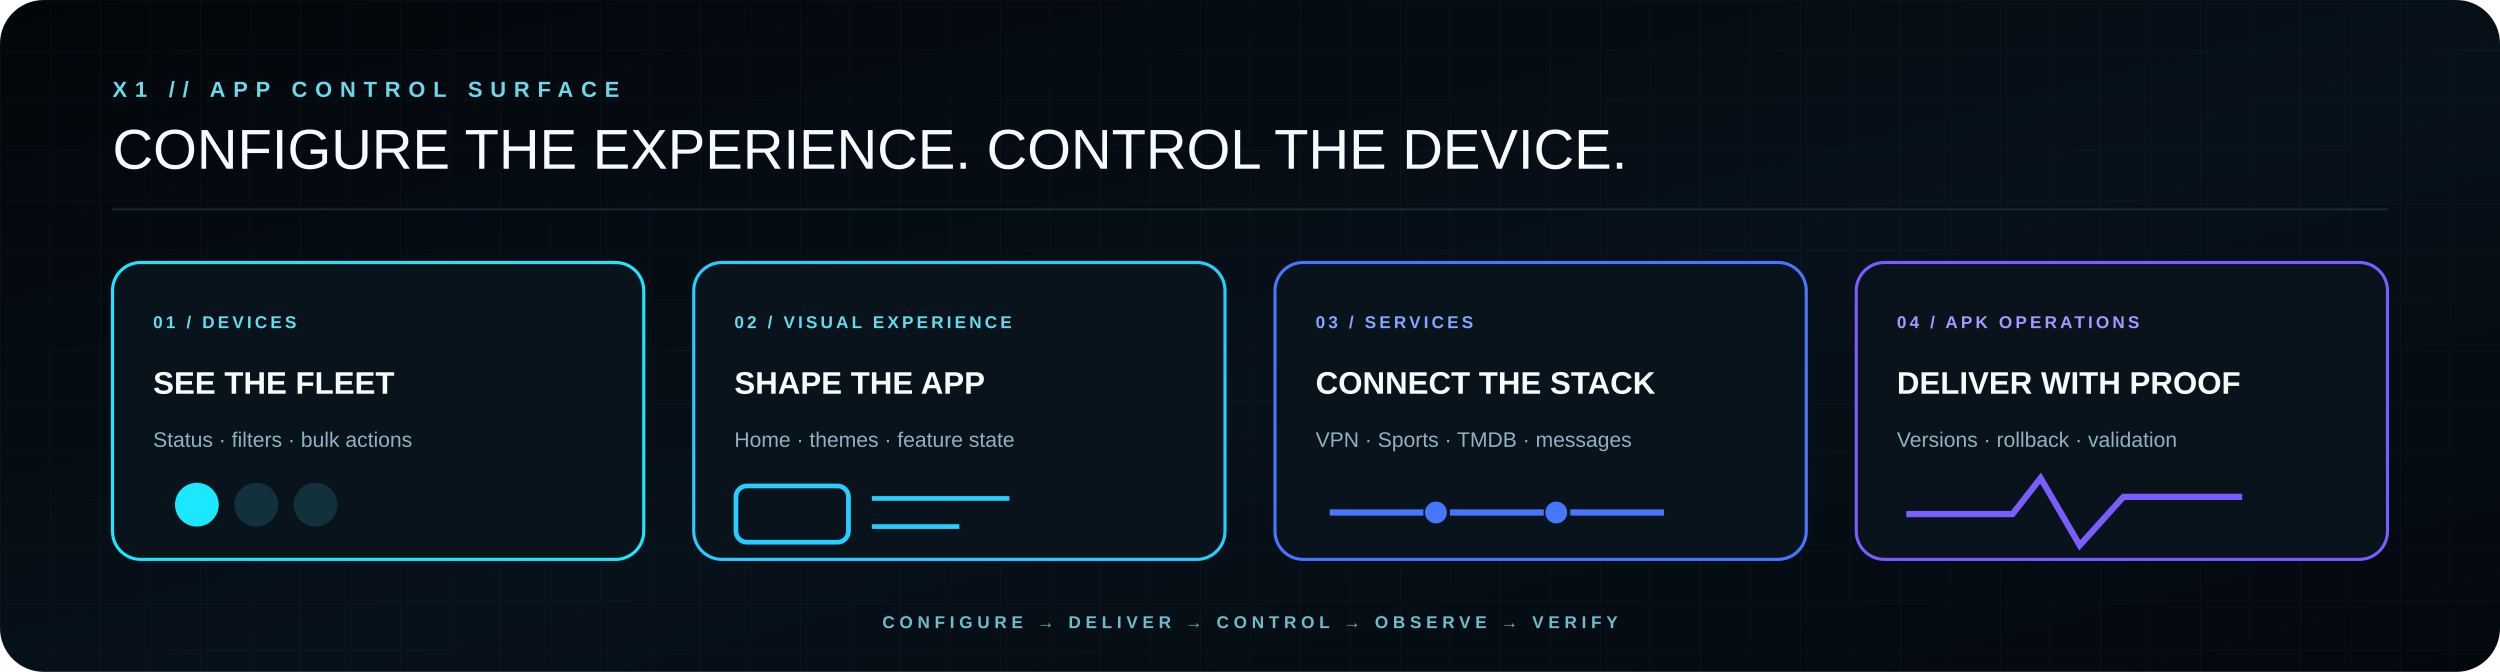
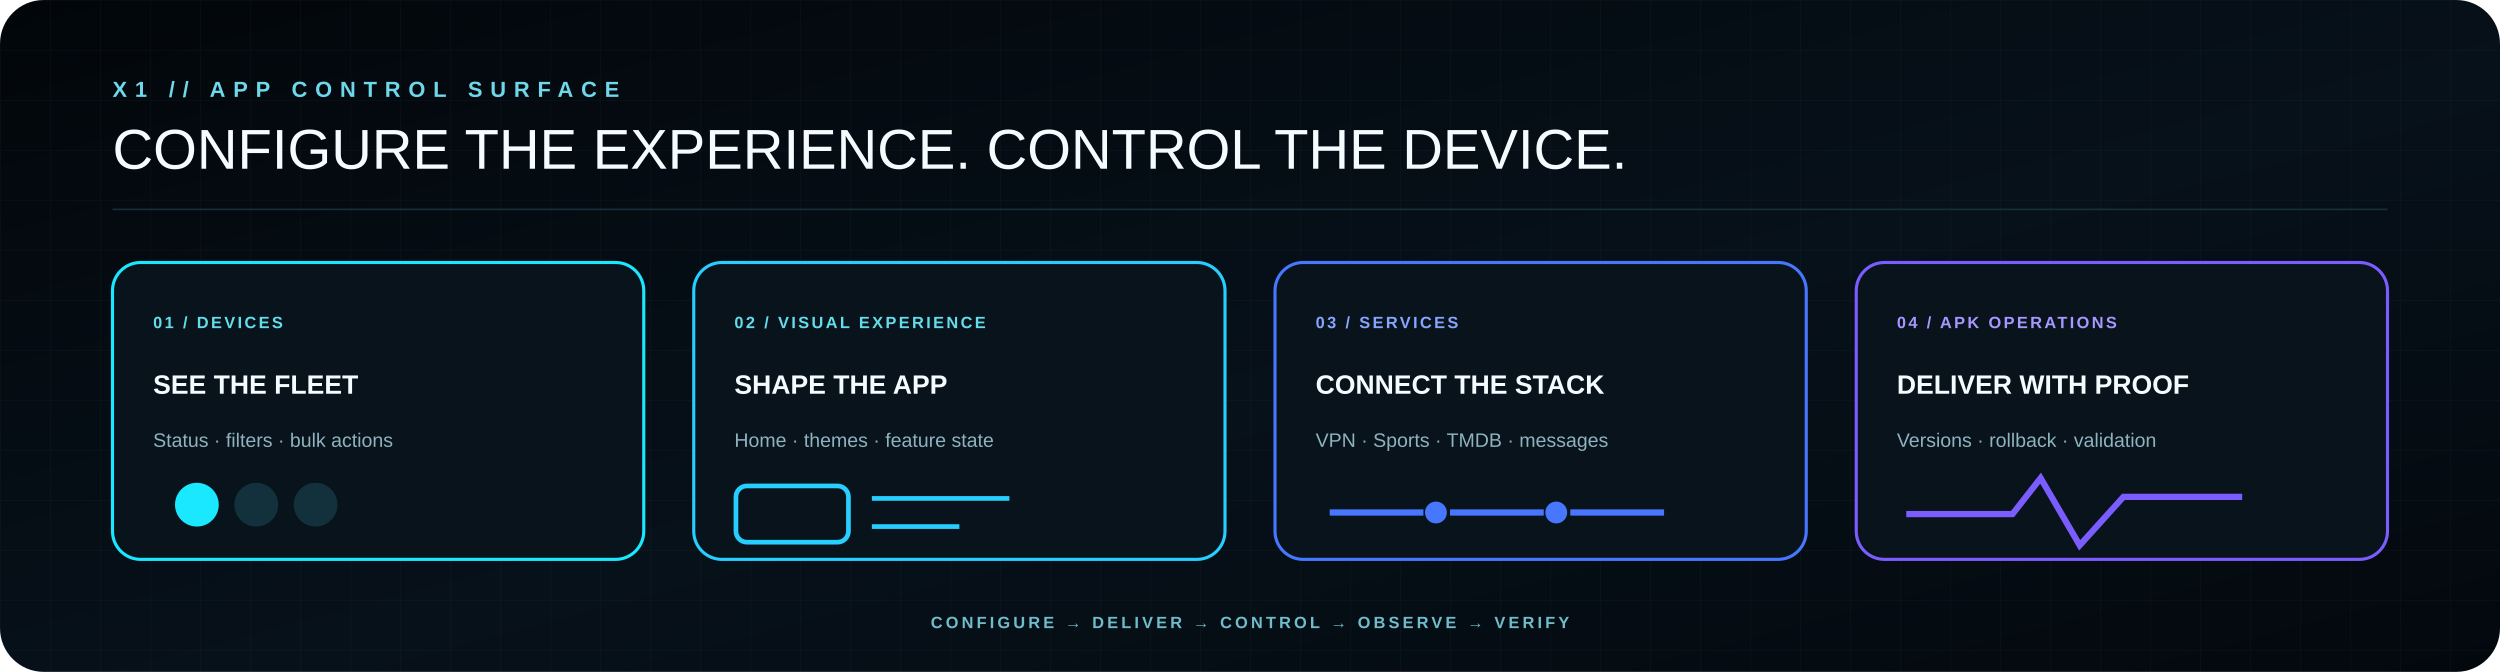
<svg xmlns="http://www.w3.org/2000/svg" width="1600" height="430" viewBox="0 0 1600 430" role="img" aria-label="X1 XCIPTV capability deck">
  <defs>
    <linearGradient id="bg" x1="0" y1="0" x2="1" y2="1">
      <stop stop-color="#02060A" />
      <stop offset=".55" stop-color="#07111A" />
      <stop offset="1" stop-color="#03080D" />
    </linearGradient>
    <pattern id="grid" width="32" height="32" patternUnits="userSpaceOnUse">
      <path d="M32 0H0V32" fill="none" stroke="#8FB3BF" stroke-opacity=".045" />
    </pattern>
  </defs>
-   <style>g[font-family] &gt; g &gt; text:nth-of-type(1){font-size:11px;letter-spacing:2px}g[font-family] &gt; g &gt; text:nth-of-type(2){font-size:20px;letter-spacing:0}g[font-family] &gt; g &gt; text:nth-of-type(n+3){font-size:13.5px;letter-spacing:0}</style>
  <rect width="1600" height="430" rx="28" fill="url(#bg)" />
  <rect width="1600" height="430" rx="28" fill="url(#grid)" />
  <text x="72" y="62" font-family="Arial,Helvetica,sans-serif" font-size="14" font-weight="700" letter-spacing="5" fill="#6ED8EA">X1 // APP CONTROL SURFACE</text>
  <text x="72" y="108" font-family="Arial Black,Arial,sans-serif" font-size="36" fill="#F5FCFF">CONFIGURE THE EXPERIENCE. CONTROL THE DEVICE.</text>
  <path d="M72 134H1528" stroke="#17303A" />
  <g font-family="Arial,Helvetica,sans-serif">
    <g transform="translate(72 168)">
      <rect width="340" height="190" rx="18" fill="#08131B" stroke="#19E8FF" stroke-width="2" />
-       <text x="26" y="42" font-size="12" font-weight="700" letter-spacing="3" fill="#63DDEB">01 / DEVICES</text>
-       <text x="26" y="84" font-size="25" font-weight="800" fill="#F5FCFF">SEE THE FLEET</text>
-       <text x="26" y="118" font-size="16" fill="#8FB3BF">Status · filters · bulk actions</text>
+       <text x="26" y="42" font-size="10.5" font-weight="700" letter-spacing="1.5" fill="#63DDEB">01 / DEVICES</text>
+       <text x="26" y="84" font-size="17" font-weight="800" fill="#F5FCFF">SEE THE FLEET</text>
+       <text x="26" y="118" font-size="12.5" fill="#8FB3BF">Status · filters · bulk actions</text>
      <circle cx="54" cy="155" r="14" fill="#19E8FF" />
      <circle cx="92" cy="155" r="14" fill="#12313C" />
      <circle cx="130" cy="155" r="14" fill="#12313C" />
    </g>
    <g transform="translate(444 168)">
      <rect width="340" height="190" rx="18" fill="#08131B" stroke="#26CFFF" stroke-width="2" />
-       <text x="26" y="42" font-size="12" font-weight="700" letter-spacing="3" fill="#63DDEB">02 / VISUAL EXPERIENCE</text>
-       <text x="26" y="84" font-size="25" font-weight="800" fill="#F5FCFF">SHAPE THE APP</text>
-       <text x="26" y="118" font-size="16" fill="#8FB3BF">Home · themes · feature state</text>
+       <text x="26" y="42" font-size="10.5" font-weight="700" letter-spacing="1.5" fill="#63DDEB">02 / VISUAL EXPERIENCE</text>
+       <text x="26" y="84" font-size="17" font-weight="800" fill="#F5FCFF">SHAPE THE APP</text>
+       <text x="26" y="118" font-size="12.5" fill="#8FB3BF">Home · themes · feature state</text>
      <rect x="27" y="143" width="72" height="36" rx="7" fill="none" stroke="#26CFFF" stroke-width="3" />
      <path d="M114 151h88M114 169h56" stroke="#26CFFF" stroke-width="3" />
    </g>
    <g transform="translate(816 168)">
      <rect width="340" height="190" rx="18" fill="#08131B" stroke="#4777FF" stroke-width="2" />
-       <text x="26" y="42" font-size="12" font-weight="700" letter-spacing="3" fill="#86A5FF">03 / SERVICES</text>
-       <text x="26" y="84" font-size="25" font-weight="800" fill="#F5FCFF">CONNECT THE STACK</text>
-       <text x="26" y="118" font-size="16" fill="#8FB3BF">VPN · Sports · TMDB · messages</text>
+       <text x="26" y="42" font-size="10.5" font-weight="700" letter-spacing="1.5" fill="#86A5FF">03 / SERVICES</text>
+       <text x="26" y="84" font-size="17" font-weight="800" fill="#F5FCFF">CONNECT THE STACK</text>
+       <text x="26" y="118" font-size="12.5" fill="#8FB3BF">VPN · Sports · TMDB · messages</text>
      <path d="M35 160H95M112 160h60M189 160h60" stroke="#4777FF" stroke-width="4" />
      <circle cx="103" cy="160" r="7" fill="#4777FF" />
      <circle cx="180" cy="160" r="7" fill="#4777FF" />
    </g>
    <g transform="translate(1188 168)">
      <rect width="340" height="190" rx="18" fill="#08131B" stroke="#7B5CFF" stroke-width="2" />
-       <text x="26" y="42" font-size="12" font-weight="700" letter-spacing="3" fill="#A897FF">04 / APK OPERATIONS</text>
-       <text x="26" y="84" font-size="25" font-weight="800" fill="#F5FCFF">DELIVER WITH PROOF</text>
-       <text x="26" y="118" font-size="16" fill="#8FB3BF">Versions · rollback · validation</text>
+       <text x="26" y="42" font-size="10.5" font-weight="700" letter-spacing="1.5" fill="#A897FF">04 / APK OPERATIONS</text>
+       <text x="26" y="84" font-size="17" font-weight="800" fill="#F5FCFF">DELIVER WITH PROOF</text>
+       <text x="26" y="118" font-size="12.5" fill="#8FB3BF">Versions · rollback · validation</text>
      <path d="M32 161h68l18-23 25 43 28-31h76" fill="none" stroke="#7B5CFF" stroke-width="4" />
    </g>
  </g>
-   <text x="800" y="402" text-anchor="middle" font-family="Arial,Helvetica,sans-serif" font-size="11" font-weight="700" letter-spacing="3" fill="#6FBDCB">CONFIGURE → DELIVER → CONTROL → OBSERVE → VERIFY</text>
+   <text x="800" y="402" text-anchor="middle" font-family="Arial,Helvetica,sans-serif" font-size="10.5" font-weight="700" letter-spacing="2" fill="#6FBDCB">CONFIGURE → DELIVER → CONTROL → OBSERVE → VERIFY</text>
</svg>
